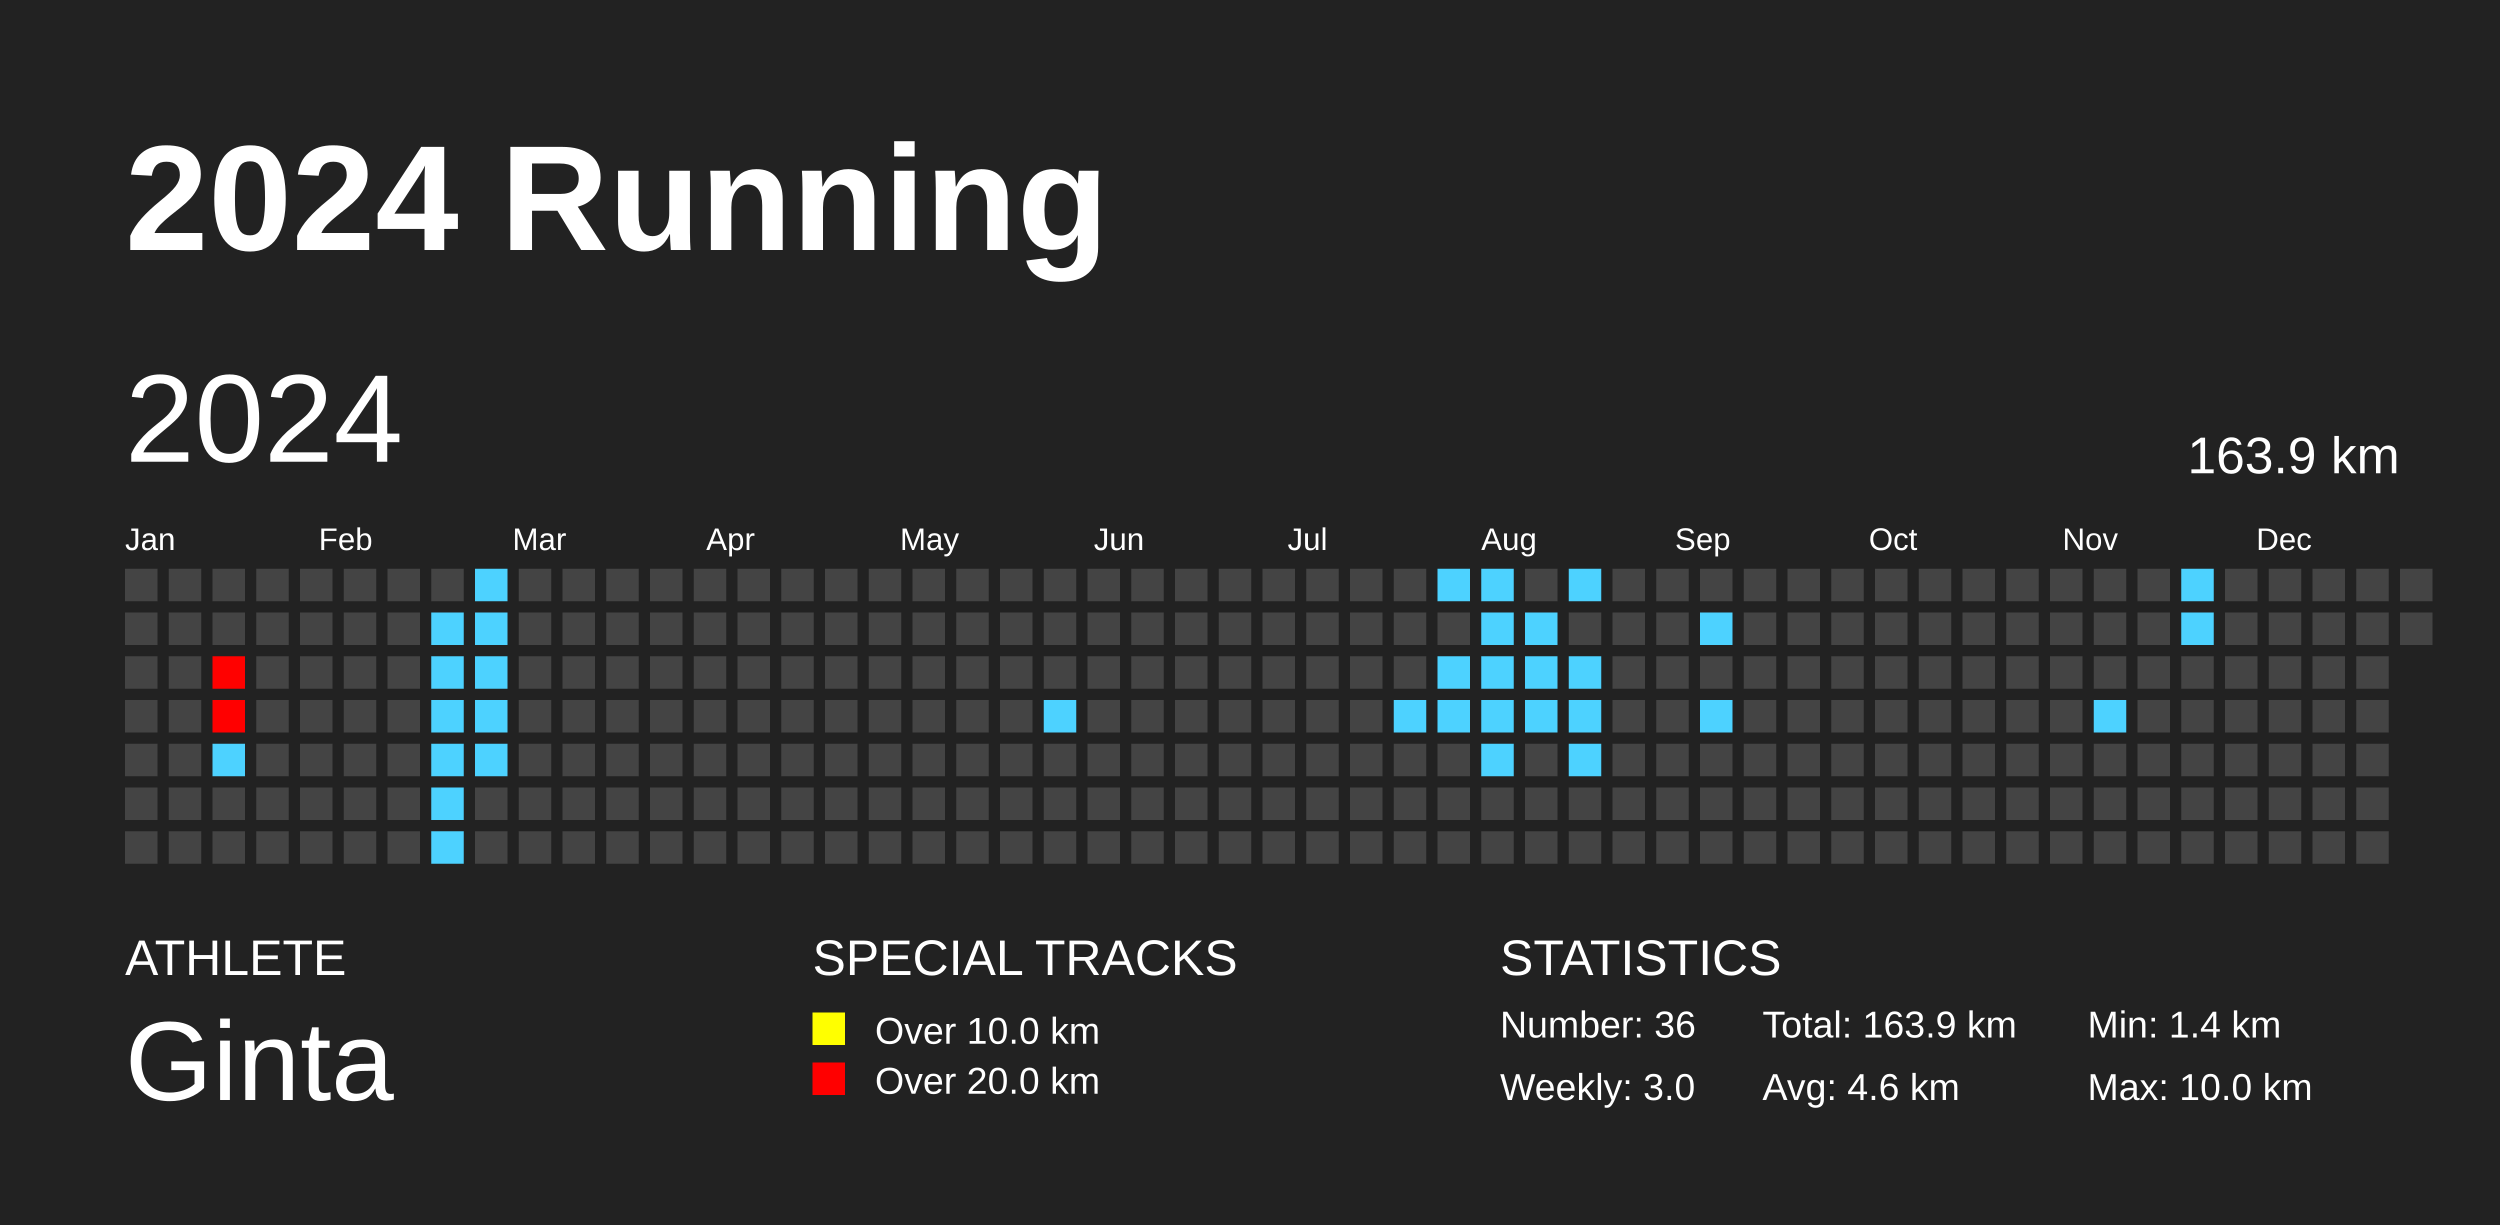
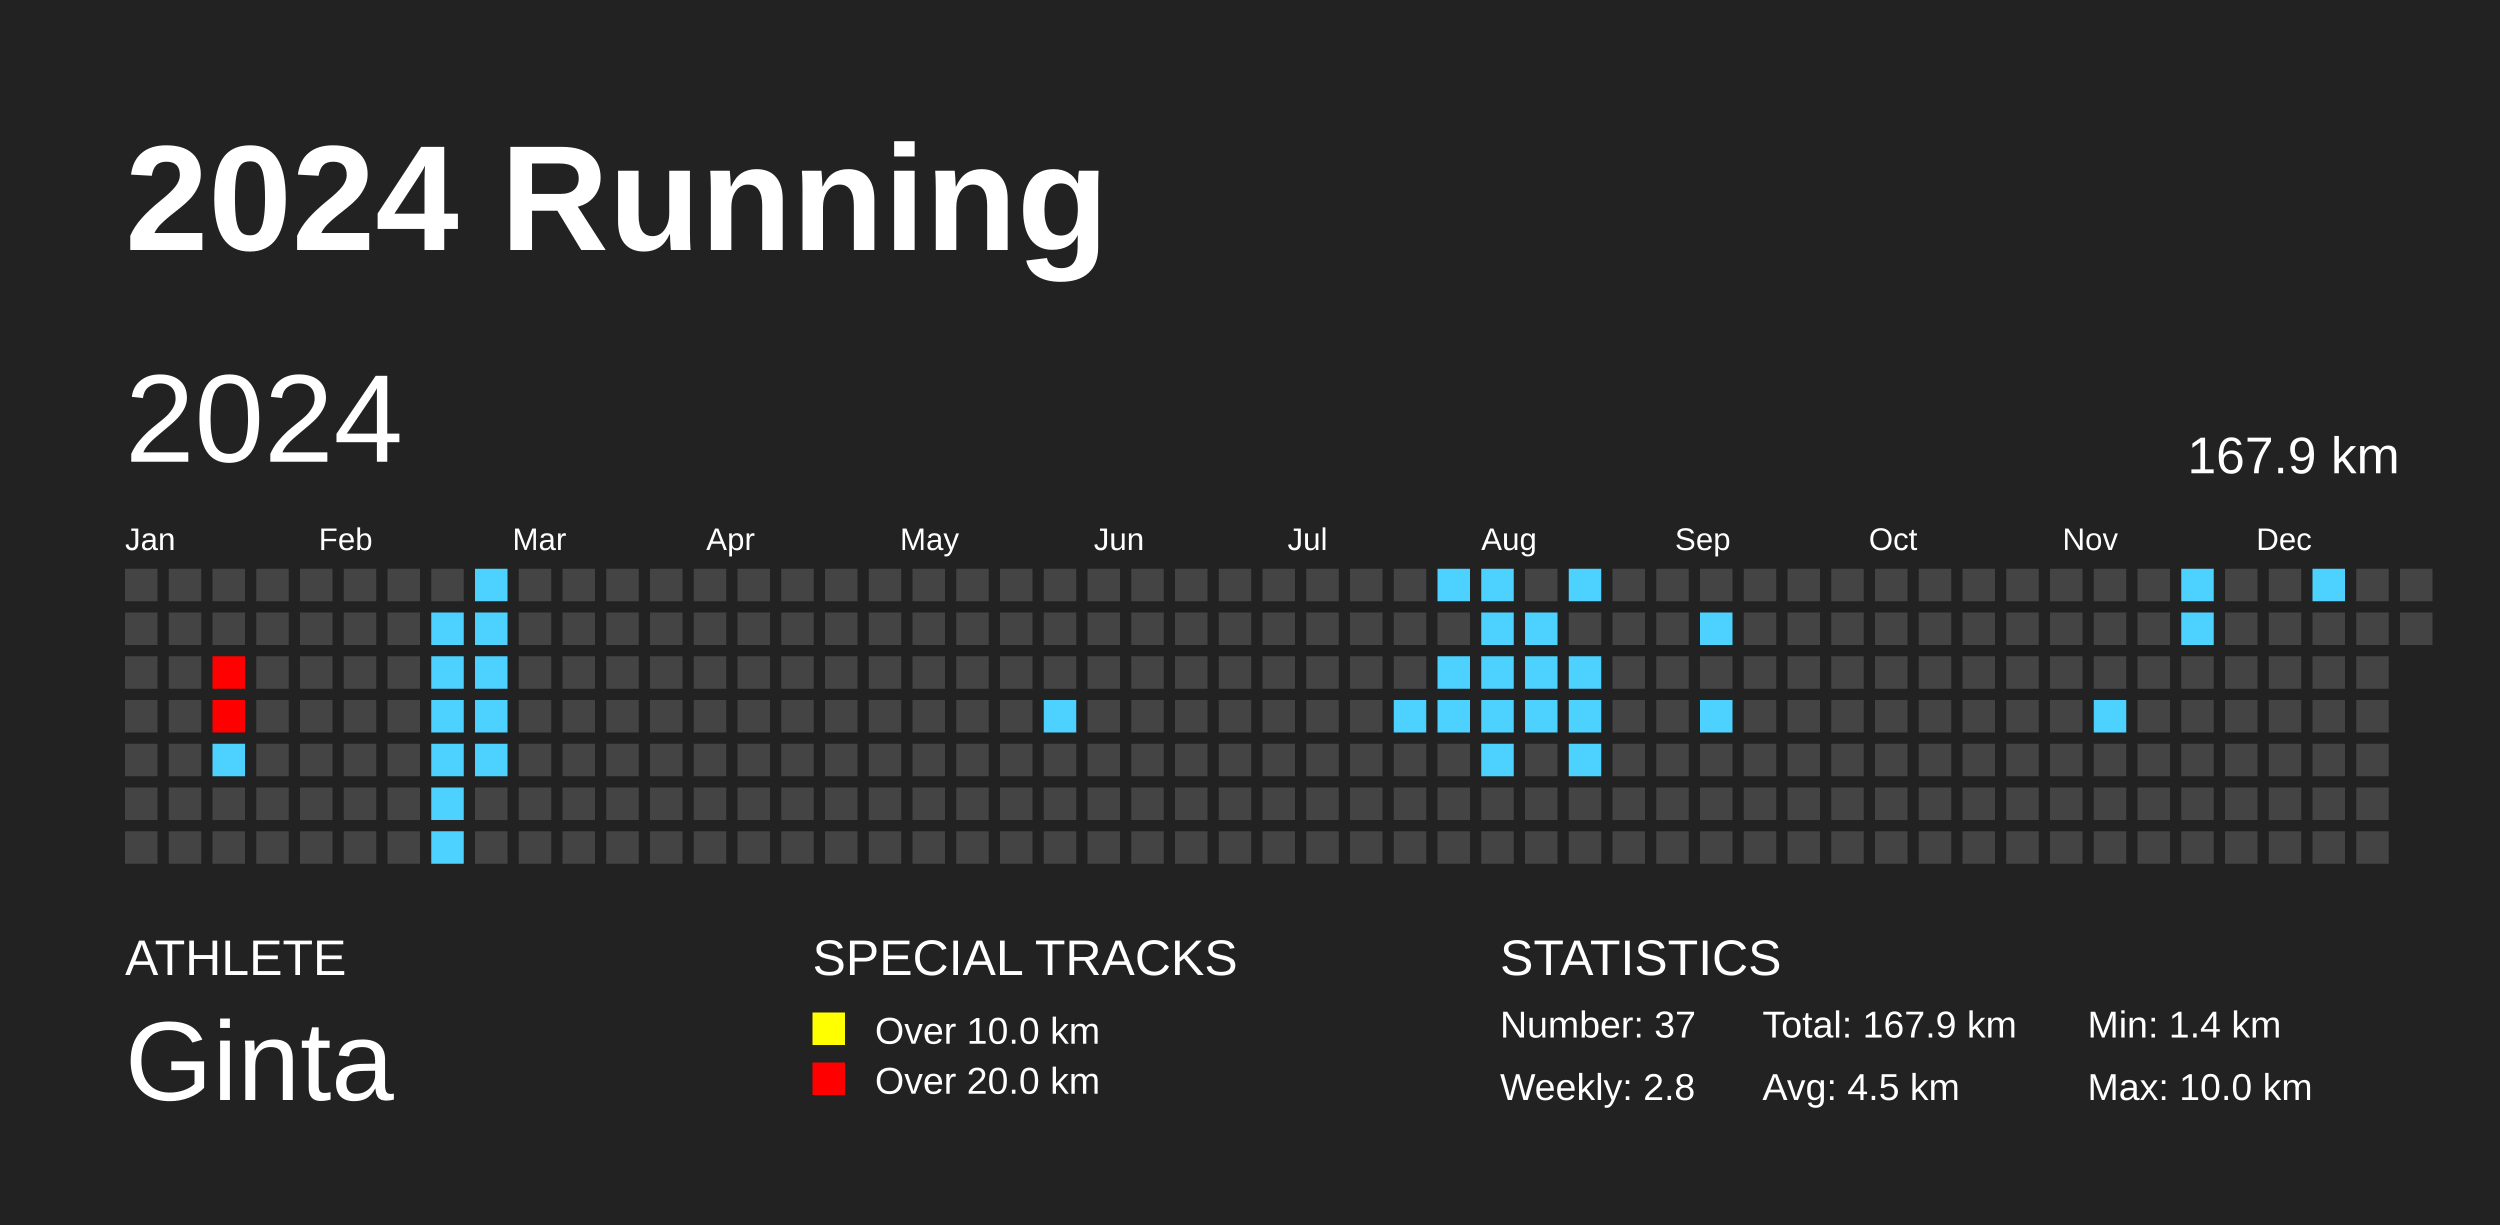
<svg xmlns="http://www.w3.org/2000/svg" baseProfile="full" height="98mm" version="1.1" viewBox="0,0,200,98" width="200mm">
  <defs />
  <rect fill="#222222" height="98" width="200" x="0" y="0" />
  <text fill="#FFFFFF" style="font-size:12px; font-family:Arial; font-weight:bold;" x="10" y="20">2024 Running</text>
  <text fill="#FFFFFF" style="font-size:4px; font-family:Arial" x="10" y="78">ATHLETE</text>
  <text fill="#FFFFFF" style="font-size:9px; font-family:Arial" x="10" y="88">Ginta</text>
  <text fill="#FFFFFF" style="font-size:4px; font-family:Arial" x="65" y="78">SPECIAL TRACKS</text>
  <rect fill="yellow" height="2.6" width="2.6" x="65" y="81" />
  <text fill="#FFFFFF" style="font-size:3px; font-family:Arial" x="70" y="83.5">Over 10.0 km</text>
  <rect fill="red" height="2.6" width="2.6" x="65" y="85" />
  <text fill="#FFFFFF" style="font-size:3px; font-family:Arial" x="70" y="87.5">Over 20.0 km</text>
  <text fill="#FFFFFF" style="font-size:4px; font-family:Arial" x="120" y="78">STATISTICS</text>
-   <text fill="#FFFFFF" style="font-size:3px; font-family:Arial" x="120" y="83">Number: 36</text>
-   <text fill="#FFFFFF" style="font-size:3px; font-family:Arial" x="120" y="88">Weekly: 3.0</text>
-   <text fill="#FFFFFF" style="font-size:3px; font-family:Arial" x="141" y="83">Total: 163.9 km</text>
-   <text fill="#FFFFFF" style="font-size:3px; font-family:Arial" x="141" y="88">Avg: 4.6 km</text>
+   <text fill="#FFFFFF" style="font-size:3px; font-family:Arial" x="120" y="83">Number: 37</text>
+   <text fill="#FFFFFF" style="font-size:3px; font-family:Arial" x="120" y="88">Weekly: 2.8</text>
+   <text fill="#FFFFFF" style="font-size:3px; font-family:Arial" x="141" y="83">Total: 167.9 km</text>
+   <text fill="#FFFFFF" style="font-size:3px; font-family:Arial" x="141" y="88">Avg: 4.5 km</text>
  <text fill="#FFFFFF" style="font-size:3px; font-family:Arial" x="167" y="83">Min: 1.4 km</text>
  <text fill="#FFFFFF" style="font-size:3px; font-family:Arial" x="167" y="88">Max: 10.0 km</text>
  <text dominant-baseline="hanging" fill="#FFFFFF" style="font-size:10.0px; font-family:Arial;" x="10" y="30">2024</text>
-   <text dominant-baseline="hanging" fill="#FFFFFF" style="font-size:4.125px; font-family:Arial;" x="175" y="35">163.9 km</text>
+   <text dominant-baseline="hanging" fill="#FFFFFF" style="font-size:4.125px; font-family:Arial;" x="175" y="35">167.9 km</text>
  <text fill="#FFFFFF" style="font-size:2.5px; font-family:Arial" x="10.0" y="44">Jan</text>
  <text fill="#FFFFFF" style="font-size:2.5px; font-family:Arial" x="25.5" y="44">Feb</text>
  <text fill="#FFFFFF" style="font-size:2.5px; font-family:Arial" x="41.0" y="44">Mar</text>
  <text fill="#FFFFFF" style="font-size:2.5px; font-family:Arial" x="56.5" y="44">Apr</text>
  <text fill="#FFFFFF" style="font-size:2.5px; font-family:Arial" x="72.0" y="44">May</text>
  <text fill="#FFFFFF" style="font-size:2.5px; font-family:Arial" x="87.5" y="44">Jun</text>
  <text fill="#FFFFFF" style="font-size:2.5px; font-family:Arial" x="103.0" y="44">Jul</text>
  <text fill="#FFFFFF" style="font-size:2.5px; font-family:Arial" x="118.5" y="44">Aug</text>
  <text fill="#FFFFFF" style="font-size:2.5px; font-family:Arial" x="134.0" y="44">Sep</text>
  <text fill="#FFFFFF" style="font-size:2.5px; font-family:Arial" x="149.5" y="44">Oct</text>
  <text fill="#FFFFFF" style="font-size:2.5px; font-family:Arial" x="165.0" y="44">Nov</text>
  <text fill="#FFFFFF" style="font-size:2.5px; font-family:Arial" x="180.5" y="44">Dec</text>
  <rect fill="#444444" height="2.6" width="2.6" x="10.0" y="45.5" />
  <rect fill="#444444" height="2.6" width="2.6" x="10.0" y="49.0" />
  <rect fill="#444444" height="2.6" width="2.6" x="10.0" y="52.5" />
  <rect fill="#444444" height="2.6" width="2.6" x="10.0" y="56.0" />
  <rect fill="#444444" height="2.6" width="2.6" x="10.0" y="59.5" />
  <rect fill="#444444" height="2.6" width="2.6" x="10.0" y="63.0" />
  <rect fill="#444444" height="2.6" width="2.6" x="10.0" y="66.5" />
  <rect fill="#444444" height="2.6" width="2.6" x="13.5" y="45.5" />
  <rect fill="#444444" height="2.6" width="2.6" x="13.5" y="49.0" />
  <rect fill="#444444" height="2.6" width="2.6" x="13.5" y="52.5" />
  <rect fill="#444444" height="2.6" width="2.6" x="13.5" y="56.0" />
  <rect fill="#444444" height="2.6" width="2.6" x="13.5" y="59.5" />
  <rect fill="#444444" height="2.6" width="2.6" x="13.5" y="63.0" />
  <rect fill="#444444" height="2.6" width="2.6" x="13.5" y="66.5" />
  <rect fill="#444444" height="2.6" width="2.6" x="17.0" y="45.5" />
  <rect fill="#444444" height="2.6" width="2.6" x="17.0" y="49.0" />
  <rect fill="#ff0100" height="2.6" width="2.6" x="17.0" y="52.5" />
  <rect fill="#ff0000" height="2.6" width="2.6" x="17.0" y="56.0" />
  <rect fill="#4dd2ff" height="2.6" width="2.6" x="17.0" y="59.5" />
  <rect fill="#444444" height="2.6" width="2.6" x="17.0" y="63.0" />
  <rect fill="#444444" height="2.6" width="2.6" x="17.0" y="66.5" />
  <rect fill="#444444" height="2.6" width="2.6" x="20.5" y="45.5" />
  <rect fill="#444444" height="2.6" width="2.6" x="20.5" y="49.0" />
  <rect fill="#444444" height="2.6" width="2.6" x="20.5" y="52.5" />
  <rect fill="#444444" height="2.6" width="2.6" x="20.5" y="56.0" />
  <rect fill="#444444" height="2.6" width="2.6" x="20.5" y="59.5" />
  <rect fill="#444444" height="2.6" width="2.6" x="20.5" y="63.0" />
  <rect fill="#444444" height="2.6" width="2.6" x="20.5" y="66.5" />
  <rect fill="#444444" height="2.6" width="2.6" x="24.0" y="45.5" />
  <rect fill="#444444" height="2.6" width="2.6" x="24.0" y="49.0" />
  <rect fill="#444444" height="2.6" width="2.6" x="24.0" y="52.5" />
  <rect fill="#444444" height="2.6" width="2.6" x="24.0" y="56.0" />
  <rect fill="#444444" height="2.6" width="2.6" x="24.0" y="59.5" />
  <rect fill="#444444" height="2.6" width="2.6" x="24.0" y="63.0" />
  <rect fill="#444444" height="2.6" width="2.6" x="24.0" y="66.5" />
  <rect fill="#444444" height="2.6" width="2.6" x="27.5" y="45.5" />
  <rect fill="#444444" height="2.6" width="2.6" x="27.5" y="49.0" />
  <rect fill="#444444" height="2.6" width="2.6" x="27.5" y="52.5" />
  <rect fill="#444444" height="2.6" width="2.6" x="27.5" y="56.0" />
  <rect fill="#444444" height="2.6" width="2.6" x="27.5" y="59.5" />
  <rect fill="#444444" height="2.6" width="2.6" x="27.5" y="63.0" />
  <rect fill="#444444" height="2.6" width="2.6" x="27.5" y="66.5" />
  <rect fill="#444444" height="2.6" width="2.6" x="31.0" y="45.5" />
  <rect fill="#444444" height="2.6" width="2.6" x="31.0" y="49.0" />
  <rect fill="#444444" height="2.6" width="2.6" x="31.0" y="52.5" />
  <rect fill="#444444" height="2.6" width="2.6" x="31.0" y="56.0" />
  <rect fill="#444444" height="2.6" width="2.6" x="31.0" y="59.5" />
  <rect fill="#444444" height="2.6" width="2.6" x="31.0" y="63.0" />
  <rect fill="#444444" height="2.6" width="2.6" x="31.0" y="66.5" />
  <rect fill="#444444" height="2.6" width="2.6" x="34.5" y="45.5" />
  <rect fill="#4dd2ff" height="2.6" width="2.6" x="34.5" y="49.0" />
  <rect fill="#4dd2ff" height="2.6" width="2.6" x="34.5" y="52.5" />
  <rect fill="#4dd2ff" height="2.6" width="2.6" x="34.5" y="56.0" />
  <rect fill="#4dd2ff" height="2.6" width="2.6" x="34.5" y="59.5" />
  <rect fill="#4dd2ff" height="2.6" width="2.6" x="34.5" y="63.0" />
  <rect fill="#4dd2ff" height="2.6" width="2.6" x="34.5" y="66.5" />
  <rect fill="#4dd2ff" height="2.6" width="2.6" x="38.0" y="45.5" />
  <rect fill="#4dd2ff" height="2.6" width="2.6" x="38.0" y="49.0" />
  <rect fill="#4dd2ff" height="2.6" width="2.6" x="38.0" y="52.5" />
  <rect fill="#4dd2ff" height="2.6" width="2.6" x="38.0" y="56.0" />
  <rect fill="#4dd2ff" height="2.6" width="2.6" x="38.0" y="59.5" />
  <rect fill="#444444" height="2.6" width="2.6" x="38.0" y="63.0" />
  <rect fill="#444444" height="2.6" width="2.6" x="38.0" y="66.5" />
  <rect fill="#444444" height="2.6" width="2.6" x="41.5" y="45.5" />
  <rect fill="#444444" height="2.6" width="2.6" x="41.5" y="49.0" />
  <rect fill="#444444" height="2.6" width="2.6" x="41.5" y="52.5" />
  <rect fill="#444444" height="2.6" width="2.6" x="41.5" y="56.0" />
  <rect fill="#444444" height="2.6" width="2.6" x="41.5" y="59.5" />
  <rect fill="#444444" height="2.6" width="2.6" x="41.5" y="63.0" />
  <rect fill="#444444" height="2.6" width="2.6" x="41.5" y="66.5" />
  <rect fill="#444444" height="2.6" width="2.6" x="45.0" y="45.5" />
  <rect fill="#444444" height="2.6" width="2.6" x="45.0" y="49.0" />
  <rect fill="#444444" height="2.6" width="2.6" x="45.0" y="52.5" />
  <rect fill="#444444" height="2.6" width="2.6" x="45.0" y="56.0" />
  <rect fill="#444444" height="2.6" width="2.6" x="45.0" y="59.5" />
  <rect fill="#444444" height="2.6" width="2.6" x="45.0" y="63.0" />
  <rect fill="#444444" height="2.6" width="2.6" x="45.0" y="66.5" />
  <rect fill="#444444" height="2.6" width="2.6" x="48.5" y="45.5" />
  <rect fill="#444444" height="2.6" width="2.6" x="48.5" y="49.0" />
  <rect fill="#444444" height="2.6" width="2.6" x="48.5" y="52.5" />
  <rect fill="#444444" height="2.6" width="2.6" x="48.5" y="56.0" />
  <rect fill="#444444" height="2.6" width="2.6" x="48.5" y="59.5" />
  <rect fill="#444444" height="2.6" width="2.6" x="48.5" y="63.0" />
  <rect fill="#444444" height="2.6" width="2.6" x="48.5" y="66.5" />
  <rect fill="#444444" height="2.6" width="2.6" x="52.0" y="45.5" />
  <rect fill="#444444" height="2.6" width="2.6" x="52.0" y="49.0" />
  <rect fill="#444444" height="2.6" width="2.6" x="52.0" y="52.5" />
  <rect fill="#444444" height="2.6" width="2.6" x="52.0" y="56.0" />
  <rect fill="#444444" height="2.6" width="2.6" x="52.0" y="59.5" />
  <rect fill="#444444" height="2.6" width="2.6" x="52.0" y="63.0" />
  <rect fill="#444444" height="2.6" width="2.6" x="52.0" y="66.5" />
  <rect fill="#444444" height="2.6" width="2.6" x="55.5" y="45.5" />
  <rect fill="#444444" height="2.6" width="2.6" x="55.5" y="49.0" />
  <rect fill="#444444" height="2.6" width="2.6" x="55.5" y="52.5" />
  <rect fill="#444444" height="2.6" width="2.6" x="55.5" y="56.0" />
  <rect fill="#444444" height="2.6" width="2.6" x="55.5" y="59.5" />
  <rect fill="#444444" height="2.6" width="2.6" x="55.5" y="63.0" />
  <rect fill="#444444" height="2.6" width="2.6" x="55.5" y="66.5" />
  <rect fill="#444444" height="2.6" width="2.6" x="59.0" y="45.5" />
  <rect fill="#444444" height="2.6" width="2.6" x="59.0" y="49.0" />
  <rect fill="#444444" height="2.6" width="2.6" x="59.0" y="52.5" />
  <rect fill="#444444" height="2.6" width="2.6" x="59.0" y="56.0" />
  <rect fill="#444444" height="2.6" width="2.6" x="59.0" y="59.5" />
  <rect fill="#444444" height="2.6" width="2.6" x="59.0" y="63.0" />
  <rect fill="#444444" height="2.6" width="2.6" x="59.0" y="66.5" />
  <rect fill="#444444" height="2.6" width="2.6" x="62.5" y="45.5" />
  <rect fill="#444444" height="2.6" width="2.6" x="62.5" y="49.0" />
  <rect fill="#444444" height="2.6" width="2.6" x="62.5" y="52.5" />
  <rect fill="#444444" height="2.6" width="2.6" x="62.5" y="56.0" />
  <rect fill="#444444" height="2.6" width="2.6" x="62.5" y="59.5" />
  <rect fill="#444444" height="2.6" width="2.6" x="62.5" y="63.0" />
  <rect fill="#444444" height="2.6" width="2.6" x="62.5" y="66.5" />
  <rect fill="#444444" height="2.6" width="2.6" x="66.0" y="45.5" />
  <rect fill="#444444" height="2.6" width="2.6" x="66.0" y="49.0" />
  <rect fill="#444444" height="2.6" width="2.6" x="66.0" y="52.5" />
  <rect fill="#444444" height="2.6" width="2.6" x="66.0" y="56.0" />
  <rect fill="#444444" height="2.6" width="2.6" x="66.0" y="59.5" />
  <rect fill="#444444" height="2.6" width="2.6" x="66.0" y="63.0" />
  <rect fill="#444444" height="2.6" width="2.6" x="66.0" y="66.5" />
  <rect fill="#444444" height="2.6" width="2.6" x="69.5" y="45.5" />
  <rect fill="#444444" height="2.6" width="2.6" x="69.5" y="49.0" />
  <rect fill="#444444" height="2.6" width="2.6" x="69.5" y="52.5" />
  <rect fill="#444444" height="2.6" width="2.6" x="69.5" y="56.0" />
  <rect fill="#444444" height="2.6" width="2.6" x="69.5" y="59.5" />
  <rect fill="#444444" height="2.6" width="2.6" x="69.5" y="63.0" />
  <rect fill="#444444" height="2.6" width="2.6" x="69.5" y="66.5" />
  <rect fill="#444444" height="2.6" width="2.6" x="73.0" y="45.5" />
  <rect fill="#444444" height="2.6" width="2.6" x="73.0" y="49.0" />
  <rect fill="#444444" height="2.6" width="2.6" x="73.0" y="52.5" />
  <rect fill="#444444" height="2.6" width="2.6" x="73.0" y="56.0" />
  <rect fill="#444444" height="2.6" width="2.6" x="73.0" y="59.5" />
  <rect fill="#444444" height="2.6" width="2.6" x="73.0" y="63.0" />
  <rect fill="#444444" height="2.6" width="2.6" x="73.0" y="66.5" />
  <rect fill="#444444" height="2.6" width="2.6" x="76.5" y="45.5" />
  <rect fill="#444444" height="2.6" width="2.6" x="76.5" y="49.0" />
  <rect fill="#444444" height="2.6" width="2.6" x="76.5" y="52.5" />
  <rect fill="#444444" height="2.6" width="2.6" x="76.5" y="56.0" />
  <rect fill="#444444" height="2.6" width="2.6" x="76.5" y="59.5" />
  <rect fill="#444444" height="2.6" width="2.6" x="76.5" y="63.0" />
  <rect fill="#444444" height="2.6" width="2.6" x="76.5" y="66.5" />
  <rect fill="#444444" height="2.6" width="2.6" x="80.0" y="45.5" />
  <rect fill="#444444" height="2.6" width="2.6" x="80.0" y="49.0" />
  <rect fill="#444444" height="2.6" width="2.6" x="80.0" y="52.5" />
  <rect fill="#444444" height="2.6" width="2.6" x="80.0" y="56.0" />
  <rect fill="#444444" height="2.6" width="2.6" x="80.0" y="59.5" />
  <rect fill="#444444" height="2.6" width="2.6" x="80.0" y="63.0" />
  <rect fill="#444444" height="2.6" width="2.6" x="80.0" y="66.5" />
  <rect fill="#444444" height="2.6" width="2.6" x="83.5" y="45.5" />
  <rect fill="#444444" height="2.6" width="2.6" x="83.5" y="49.0" />
  <rect fill="#444444" height="2.6" width="2.6" x="83.5" y="52.5" />
  <rect fill="#4dd2ff" height="2.6" width="2.6" x="83.5" y="56.0" />
  <rect fill="#444444" height="2.6" width="2.6" x="83.5" y="59.5" />
  <rect fill="#444444" height="2.6" width="2.6" x="83.5" y="63.0" />
  <rect fill="#444444" height="2.6" width="2.6" x="83.5" y="66.5" />
  <rect fill="#444444" height="2.6" width="2.6" x="87.0" y="45.5" />
  <rect fill="#444444" height="2.6" width="2.6" x="87.0" y="49.0" />
  <rect fill="#444444" height="2.6" width="2.6" x="87.0" y="52.5" />
  <rect fill="#444444" height="2.6" width="2.6" x="87.0" y="56.0" />
  <rect fill="#444444" height="2.6" width="2.6" x="87.0" y="59.5" />
  <rect fill="#444444" height="2.6" width="2.6" x="87.0" y="63.0" />
  <rect fill="#444444" height="2.6" width="2.6" x="87.0" y="66.5" />
  <rect fill="#444444" height="2.6" width="2.6" x="90.5" y="45.5" />
  <rect fill="#444444" height="2.6" width="2.6" x="90.5" y="49.0" />
  <rect fill="#444444" height="2.6" width="2.6" x="90.5" y="52.5" />
  <rect fill="#444444" height="2.6" width="2.6" x="90.5" y="56.0" />
  <rect fill="#444444" height="2.6" width="2.6" x="90.5" y="59.5" />
  <rect fill="#444444" height="2.6" width="2.6" x="90.5" y="63.0" />
  <rect fill="#444444" height="2.6" width="2.6" x="90.5" y="66.5" />
  <rect fill="#444444" height="2.6" width="2.6" x="94.0" y="45.5" />
  <rect fill="#444444" height="2.6" width="2.6" x="94.0" y="49.0" />
  <rect fill="#444444" height="2.6" width="2.6" x="94.0" y="52.5" />
  <rect fill="#444444" height="2.6" width="2.6" x="94.0" y="56.0" />
  <rect fill="#444444" height="2.6" width="2.6" x="94.0" y="59.5" />
  <rect fill="#444444" height="2.6" width="2.6" x="94.0" y="63.0" />
  <rect fill="#444444" height="2.6" width="2.6" x="94.0" y="66.5" />
  <rect fill="#444444" height="2.6" width="2.6" x="97.5" y="45.5" />
  <rect fill="#444444" height="2.6" width="2.6" x="97.5" y="49.0" />
  <rect fill="#444444" height="2.6" width="2.6" x="97.5" y="52.5" />
  <rect fill="#444444" height="2.6" width="2.6" x="97.5" y="56.0" />
  <rect fill="#444444" height="2.6" width="2.6" x="97.5" y="59.5" />
  <rect fill="#444444" height="2.6" width="2.6" x="97.5" y="63.0" />
  <rect fill="#444444" height="2.6" width="2.6" x="97.5" y="66.5" />
  <rect fill="#444444" height="2.6" width="2.6" x="101.0" y="45.5" />
  <rect fill="#444444" height="2.6" width="2.6" x="101.0" y="49.0" />
  <rect fill="#444444" height="2.6" width="2.6" x="101.0" y="52.5" />
  <rect fill="#444444" height="2.6" width="2.6" x="101.0" y="56.0" />
  <rect fill="#444444" height="2.6" width="2.6" x="101.0" y="59.5" />
  <rect fill="#444444" height="2.6" width="2.6" x="101.0" y="63.0" />
  <rect fill="#444444" height="2.6" width="2.6" x="101.0" y="66.5" />
  <rect fill="#444444" height="2.6" width="2.6" x="104.5" y="45.5" />
  <rect fill="#444444" height="2.6" width="2.6" x="104.5" y="49.0" />
  <rect fill="#444444" height="2.6" width="2.6" x="104.5" y="52.5" />
  <rect fill="#444444" height="2.6" width="2.6" x="104.5" y="56.0" />
  <rect fill="#444444" height="2.6" width="2.6" x="104.5" y="59.5" />
  <rect fill="#444444" height="2.6" width="2.6" x="104.5" y="63.0" />
  <rect fill="#444444" height="2.6" width="2.6" x="104.5" y="66.5" />
  <rect fill="#444444" height="2.6" width="2.6" x="108.0" y="45.5" />
  <rect fill="#444444" height="2.6" width="2.6" x="108.0" y="49.0" />
  <rect fill="#444444" height="2.6" width="2.6" x="108.0" y="52.5" />
  <rect fill="#444444" height="2.6" width="2.6" x="108.0" y="56.0" />
  <rect fill="#444444" height="2.6" width="2.6" x="108.0" y="59.5" />
  <rect fill="#444444" height="2.6" width="2.6" x="108.0" y="63.0" />
  <rect fill="#444444" height="2.6" width="2.6" x="108.0" y="66.5" />
  <rect fill="#444444" height="2.6" width="2.6" x="111.5" y="45.5" />
  <rect fill="#444444" height="2.6" width="2.6" x="111.5" y="49.0" />
  <rect fill="#444444" height="2.6" width="2.6" x="111.5" y="52.5" />
  <rect fill="#4dd2ff" height="2.6" width="2.6" x="111.5" y="56.0" />
  <rect fill="#444444" height="2.6" width="2.6" x="111.5" y="59.5" />
  <rect fill="#444444" height="2.6" width="2.6" x="111.5" y="63.0" />
  <rect fill="#444444" height="2.6" width="2.6" x="111.5" y="66.5" />
  <rect fill="#4dd2ff" height="2.6" width="2.6" x="115.0" y="45.5" />
  <rect fill="#444444" height="2.6" width="2.6" x="115.0" y="49.0" />
  <rect fill="#4dd2ff" height="2.6" width="2.6" x="115.0" y="52.5" />
  <rect fill="#4dd2ff" height="2.6" width="2.6" x="115.0" y="56.0" />
  <rect fill="#444444" height="2.6" width="2.6" x="115.0" y="59.5" />
  <rect fill="#444444" height="2.6" width="2.6" x="115.0" y="63.0" />
  <rect fill="#444444" height="2.6" width="2.6" x="115.0" y="66.5" />
  <rect fill="#4dd2ff" height="2.6" width="2.6" x="118.5" y="45.5" />
  <rect fill="#4dd2ff" height="2.6" width="2.6" x="118.5" y="49.0" />
  <rect fill="#4dd2ff" height="2.6" width="2.6" x="118.5" y="52.5" />
  <rect fill="#4dd2ff" height="2.6" width="2.6" x="118.5" y="56.0" />
  <rect fill="#4dd2ff" height="2.6" width="2.6" x="118.5" y="59.5" />
  <rect fill="#444444" height="2.6" width="2.6" x="118.5" y="63.0" />
  <rect fill="#444444" height="2.6" width="2.6" x="118.5" y="66.5" />
  <rect fill="#444444" height="2.6" width="2.6" x="122.0" y="45.5" />
  <rect fill="#4dd2ff" height="2.6" width="2.6" x="122.0" y="49.0" />
  <rect fill="#4dd2ff" height="2.6" width="2.6" x="122.0" y="52.5" />
  <rect fill="#4dd2ff" height="2.6" width="2.6" x="122.0" y="56.0" />
  <rect fill="#444444" height="2.6" width="2.6" x="122.0" y="59.5" />
  <rect fill="#444444" height="2.6" width="2.6" x="122.0" y="63.0" />
  <rect fill="#444444" height="2.6" width="2.6" x="122.0" y="66.5" />
  <rect fill="#4dd2ff" height="2.6" width="2.6" x="125.5" y="45.5" />
  <rect fill="#444444" height="2.6" width="2.6" x="125.5" y="49.0" />
  <rect fill="#4dd2ff" height="2.6" width="2.6" x="125.5" y="52.5" />
  <rect fill="#4dd2ff" height="2.6" width="2.6" x="125.5" y="56.0" />
  <rect fill="#4dd2ff" height="2.6" width="2.6" x="125.5" y="59.5" />
  <rect fill="#444444" height="2.6" width="2.6" x="125.5" y="63.0" />
  <rect fill="#444444" height="2.6" width="2.6" x="125.5" y="66.5" />
  <rect fill="#444444" height="2.6" width="2.6" x="129.0" y="45.5" />
  <rect fill="#444444" height="2.6" width="2.6" x="129.0" y="49.0" />
  <rect fill="#444444" height="2.6" width="2.6" x="129.0" y="52.5" />
  <rect fill="#444444" height="2.6" width="2.6" x="129.0" y="56.0" />
  <rect fill="#444444" height="2.6" width="2.6" x="129.0" y="59.5" />
  <rect fill="#444444" height="2.6" width="2.6" x="129.0" y="63.0" />
  <rect fill="#444444" height="2.6" width="2.6" x="129.0" y="66.5" />
  <rect fill="#444444" height="2.6" width="2.6" x="132.5" y="45.5" />
  <rect fill="#444444" height="2.6" width="2.6" x="132.5" y="49.0" />
  <rect fill="#444444" height="2.6" width="2.6" x="132.5" y="52.5" />
  <rect fill="#444444" height="2.6" width="2.6" x="132.5" y="56.0" />
  <rect fill="#444444" height="2.6" width="2.6" x="132.5" y="59.5" />
  <rect fill="#444444" height="2.6" width="2.6" x="132.5" y="63.0" />
  <rect fill="#444444" height="2.6" width="2.6" x="132.5" y="66.5" />
  <rect fill="#444444" height="2.6" width="2.6" x="136.0" y="45.5" />
  <rect fill="#4dd2ff" height="2.6" width="2.6" x="136.0" y="49.0" />
  <rect fill="#444444" height="2.6" width="2.6" x="136.0" y="52.5" />
  <rect fill="#4dd2ff" height="2.6" width="2.6" x="136.0" y="56.0" />
  <rect fill="#444444" height="2.6" width="2.6" x="136.0" y="59.5" />
  <rect fill="#444444" height="2.6" width="2.6" x="136.0" y="63.0" />
  <rect fill="#444444" height="2.6" width="2.6" x="136.0" y="66.5" />
  <rect fill="#444444" height="2.6" width="2.6" x="139.5" y="45.5" />
  <rect fill="#444444" height="2.6" width="2.6" x="139.5" y="49.0" />
  <rect fill="#444444" height="2.6" width="2.6" x="139.5" y="52.5" />
  <rect fill="#444444" height="2.6" width="2.6" x="139.5" y="56.0" />
  <rect fill="#444444" height="2.6" width="2.6" x="139.5" y="59.5" />
  <rect fill="#444444" height="2.6" width="2.6" x="139.5" y="63.0" />
  <rect fill="#444444" height="2.6" width="2.6" x="139.5" y="66.5" />
  <rect fill="#444444" height="2.6" width="2.6" x="143.0" y="45.5" />
  <rect fill="#444444" height="2.6" width="2.6" x="143.0" y="49.0" />
  <rect fill="#444444" height="2.6" width="2.6" x="143.0" y="52.5" />
  <rect fill="#444444" height="2.6" width="2.6" x="143.0" y="56.0" />
  <rect fill="#444444" height="2.6" width="2.6" x="143.0" y="59.5" />
  <rect fill="#444444" height="2.6" width="2.6" x="143.0" y="63.0" />
  <rect fill="#444444" height="2.6" width="2.6" x="143.0" y="66.5" />
  <rect fill="#444444" height="2.6" width="2.6" x="146.5" y="45.5" />
  <rect fill="#444444" height="2.6" width="2.6" x="146.5" y="49.0" />
  <rect fill="#444444" height="2.6" width="2.6" x="146.5" y="52.5" />
  <rect fill="#444444" height="2.6" width="2.6" x="146.5" y="56.0" />
  <rect fill="#444444" height="2.6" width="2.6" x="146.5" y="59.5" />
  <rect fill="#444444" height="2.6" width="2.6" x="146.5" y="63.0" />
  <rect fill="#444444" height="2.6" width="2.6" x="146.5" y="66.5" />
  <rect fill="#444444" height="2.6" width="2.6" x="150.0" y="45.5" />
  <rect fill="#444444" height="2.6" width="2.6" x="150.0" y="49.0" />
  <rect fill="#444444" height="2.6" width="2.6" x="150.0" y="52.5" />
  <rect fill="#444444" height="2.6" width="2.6" x="150.0" y="56.0" />
  <rect fill="#444444" height="2.6" width="2.6" x="150.0" y="59.5" />
  <rect fill="#444444" height="2.6" width="2.6" x="150.0" y="63.0" />
  <rect fill="#444444" height="2.6" width="2.6" x="150.0" y="66.5" />
  <rect fill="#444444" height="2.6" width="2.6" x="153.5" y="45.5" />
  <rect fill="#444444" height="2.6" width="2.6" x="153.5" y="49.0" />
  <rect fill="#444444" height="2.6" width="2.6" x="153.5" y="52.5" />
  <rect fill="#444444" height="2.6" width="2.6" x="153.5" y="56.0" />
  <rect fill="#444444" height="2.6" width="2.6" x="153.5" y="59.5" />
  <rect fill="#444444" height="2.6" width="2.6" x="153.5" y="63.0" />
  <rect fill="#444444" height="2.6" width="2.6" x="153.5" y="66.5" />
  <rect fill="#444444" height="2.6" width="2.6" x="157.0" y="45.5" />
  <rect fill="#444444" height="2.6" width="2.6" x="157.0" y="49.0" />
  <rect fill="#444444" height="2.6" width="2.6" x="157.0" y="52.5" />
  <rect fill="#444444" height="2.6" width="2.6" x="157.0" y="56.0" />
  <rect fill="#444444" height="2.6" width="2.6" x="157.0" y="59.5" />
  <rect fill="#444444" height="2.6" width="2.6" x="157.0" y="63.0" />
  <rect fill="#444444" height="2.6" width="2.6" x="157.0" y="66.5" />
  <rect fill="#444444" height="2.6" width="2.6" x="160.5" y="45.5" />
  <rect fill="#444444" height="2.6" width="2.6" x="160.5" y="49.0" />
  <rect fill="#444444" height="2.6" width="2.6" x="160.5" y="52.5" />
  <rect fill="#444444" height="2.6" width="2.6" x="160.5" y="56.0" />
  <rect fill="#444444" height="2.6" width="2.6" x="160.5" y="59.5" />
  <rect fill="#444444" height="2.6" width="2.6" x="160.5" y="63.0" />
  <rect fill="#444444" height="2.6" width="2.6" x="160.5" y="66.5" />
  <rect fill="#444444" height="2.6" width="2.6" x="164.0" y="45.5" />
  <rect fill="#444444" height="2.6" width="2.6" x="164.0" y="49.0" />
  <rect fill="#444444" height="2.6" width="2.6" x="164.0" y="52.5" />
  <rect fill="#444444" height="2.6" width="2.6" x="164.0" y="56.0" />
  <rect fill="#444444" height="2.6" width="2.6" x="164.0" y="59.5" />
  <rect fill="#444444" height="2.6" width="2.6" x="164.0" y="63.0" />
  <rect fill="#444444" height="2.6" width="2.6" x="164.0" y="66.5" />
  <rect fill="#444444" height="2.6" width="2.6" x="167.5" y="45.5" />
  <rect fill="#444444" height="2.6" width="2.6" x="167.5" y="49.0" />
  <rect fill="#444444" height="2.6" width="2.6" x="167.5" y="52.5" />
  <rect fill="#4dd2ff" height="2.6" width="2.6" x="167.5" y="56.0" />
  <rect fill="#444444" height="2.6" width="2.6" x="167.5" y="59.5" />
  <rect fill="#444444" height="2.6" width="2.6" x="167.5" y="63.0" />
  <rect fill="#444444" height="2.6" width="2.6" x="167.5" y="66.5" />
  <rect fill="#444444" height="2.6" width="2.6" x="171.0" y="45.5" />
  <rect fill="#444444" height="2.6" width="2.6" x="171.0" y="49.0" />
  <rect fill="#444444" height="2.6" width="2.6" x="171.0" y="52.5" />
  <rect fill="#444444" height="2.6" width="2.6" x="171.0" y="56.0" />
  <rect fill="#444444" height="2.6" width="2.6" x="171.0" y="59.5" />
  <rect fill="#444444" height="2.6" width="2.6" x="171.0" y="63.0" />
  <rect fill="#444444" height="2.6" width="2.6" x="171.0" y="66.5" />
  <rect fill="#4dd2ff" height="2.6" width="2.6" x="174.5" y="45.5" />
  <rect fill="#4dd2ff" height="2.6" width="2.6" x="174.5" y="49.0" />
  <rect fill="#444444" height="2.6" width="2.6" x="174.5" y="52.5" />
  <rect fill="#444444" height="2.6" width="2.6" x="174.5" y="56.0" />
  <rect fill="#444444" height="2.6" width="2.6" x="174.5" y="59.5" />
  <rect fill="#444444" height="2.6" width="2.6" x="174.5" y="63.0" />
  <rect fill="#444444" height="2.6" width="2.6" x="174.5" y="66.5" />
  <rect fill="#444444" height="2.6" width="2.6" x="178.0" y="45.5" />
  <rect fill="#444444" height="2.6" width="2.6" x="178.0" y="49.0" />
  <rect fill="#444444" height="2.6" width="2.6" x="178.0" y="52.5" />
  <rect fill="#444444" height="2.6" width="2.6" x="178.0" y="56.0" />
  <rect fill="#444444" height="2.6" width="2.6" x="178.0" y="59.5" />
  <rect fill="#444444" height="2.6" width="2.6" x="178.0" y="63.0" />
  <rect fill="#444444" height="2.6" width="2.6" x="178.0" y="66.5" />
  <rect fill="#444444" height="2.6" width="2.6" x="181.5" y="45.5" />
  <rect fill="#444444" height="2.6" width="2.6" x="181.5" y="49.0" />
  <rect fill="#444444" height="2.6" width="2.6" x="181.5" y="52.5" />
  <rect fill="#444444" height="2.6" width="2.6" x="181.5" y="56.0" />
  <rect fill="#444444" height="2.6" width="2.6" x="181.5" y="59.5" />
  <rect fill="#444444" height="2.6" width="2.6" x="181.5" y="63.0" />
  <rect fill="#444444" height="2.6" width="2.6" x="181.5" y="66.5" />
-   <rect fill="#444444" height="2.6" width="2.6" x="185.0" y="45.5" />
+   <rect fill="#4dd2ff" height="2.6" width="2.6" x="185.0" y="45.5" />
  <rect fill="#444444" height="2.6" width="2.6" x="185.0" y="49.0" />
  <rect fill="#444444" height="2.6" width="2.6" x="185.0" y="52.5" />
  <rect fill="#444444" height="2.6" width="2.6" x="185.0" y="56.0" />
  <rect fill="#444444" height="2.6" width="2.6" x="185.0" y="59.5" />
  <rect fill="#444444" height="2.6" width="2.6" x="185.0" y="63.0" />
  <rect fill="#444444" height="2.6" width="2.6" x="185.0" y="66.5" />
  <rect fill="#444444" height="2.6" width="2.6" x="188.5" y="45.5" />
  <rect fill="#444444" height="2.6" width="2.6" x="188.5" y="49.0" />
  <rect fill="#444444" height="2.6" width="2.6" x="188.5" y="52.5" />
  <rect fill="#444444" height="2.6" width="2.6" x="188.5" y="56.0" />
  <rect fill="#444444" height="2.6" width="2.6" x="188.5" y="59.5" />
  <rect fill="#444444" height="2.6" width="2.6" x="188.5" y="63.0" />
  <rect fill="#444444" height="2.6" width="2.6" x="188.5" y="66.5" />
  <rect fill="#444444" height="2.6" width="2.6" x="192.0" y="45.5" />
  <rect fill="#444444" height="2.6" width="2.6" x="192.0" y="49.0" />
</svg>
